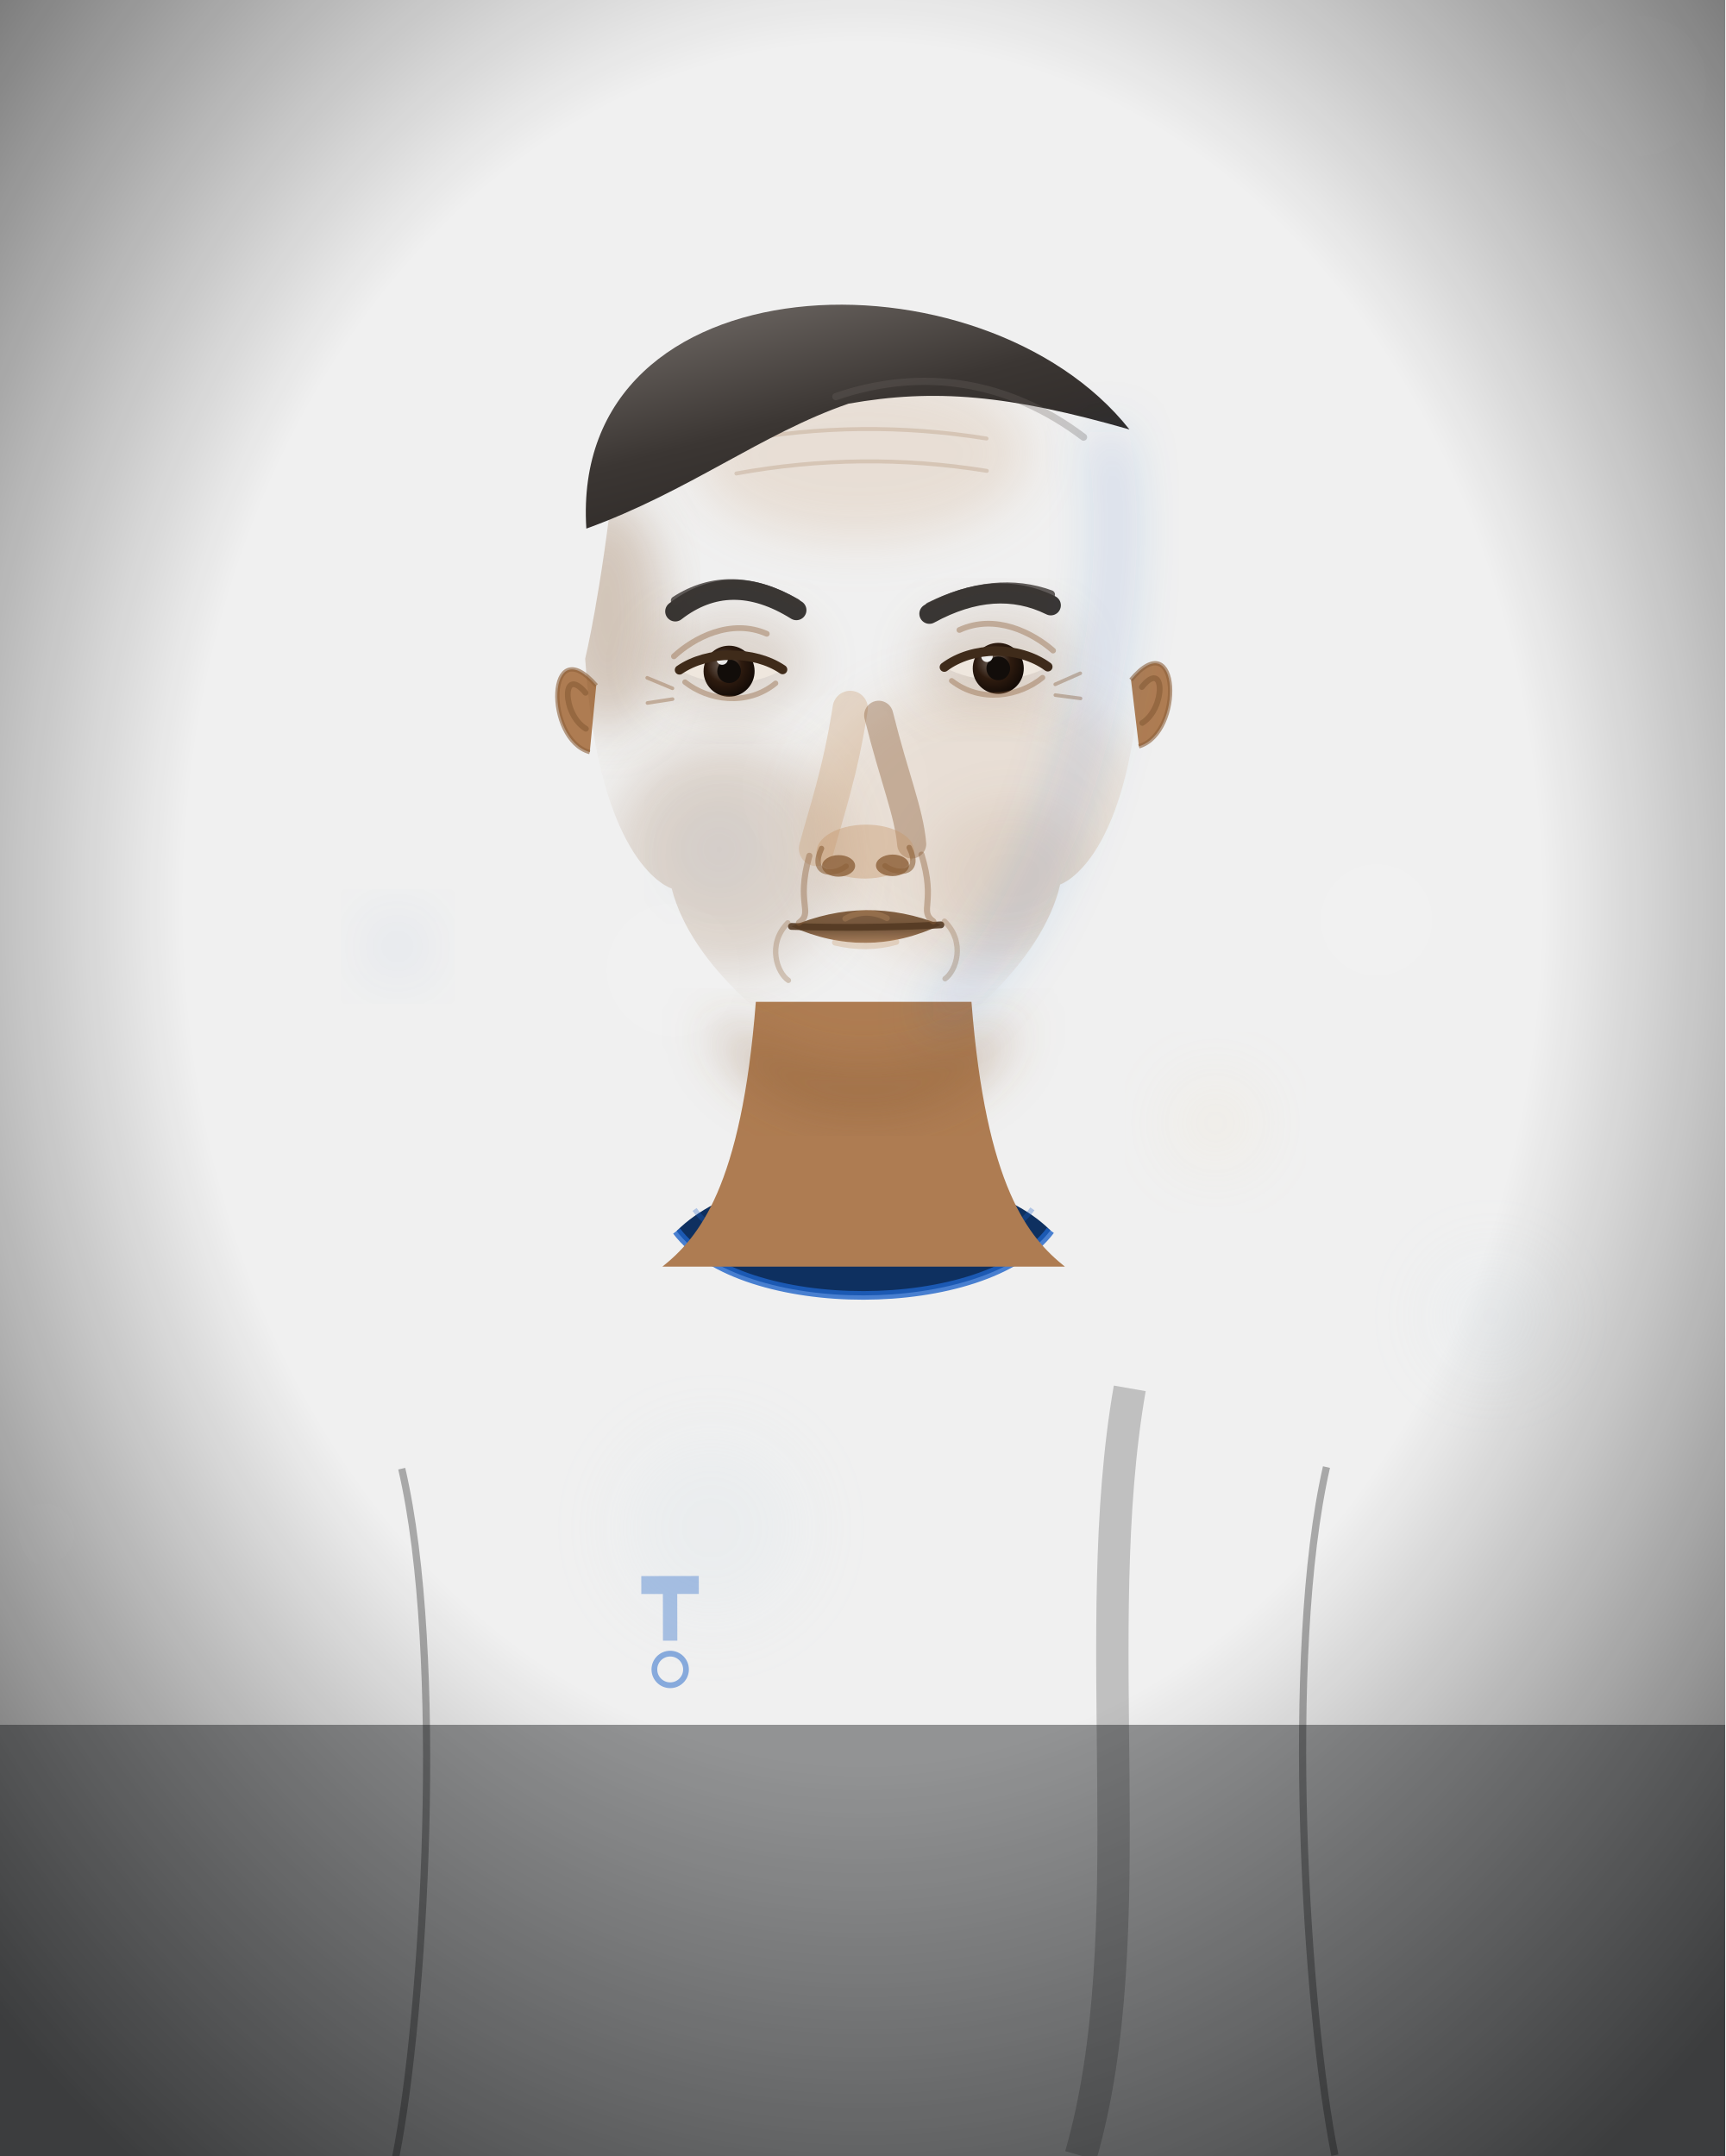
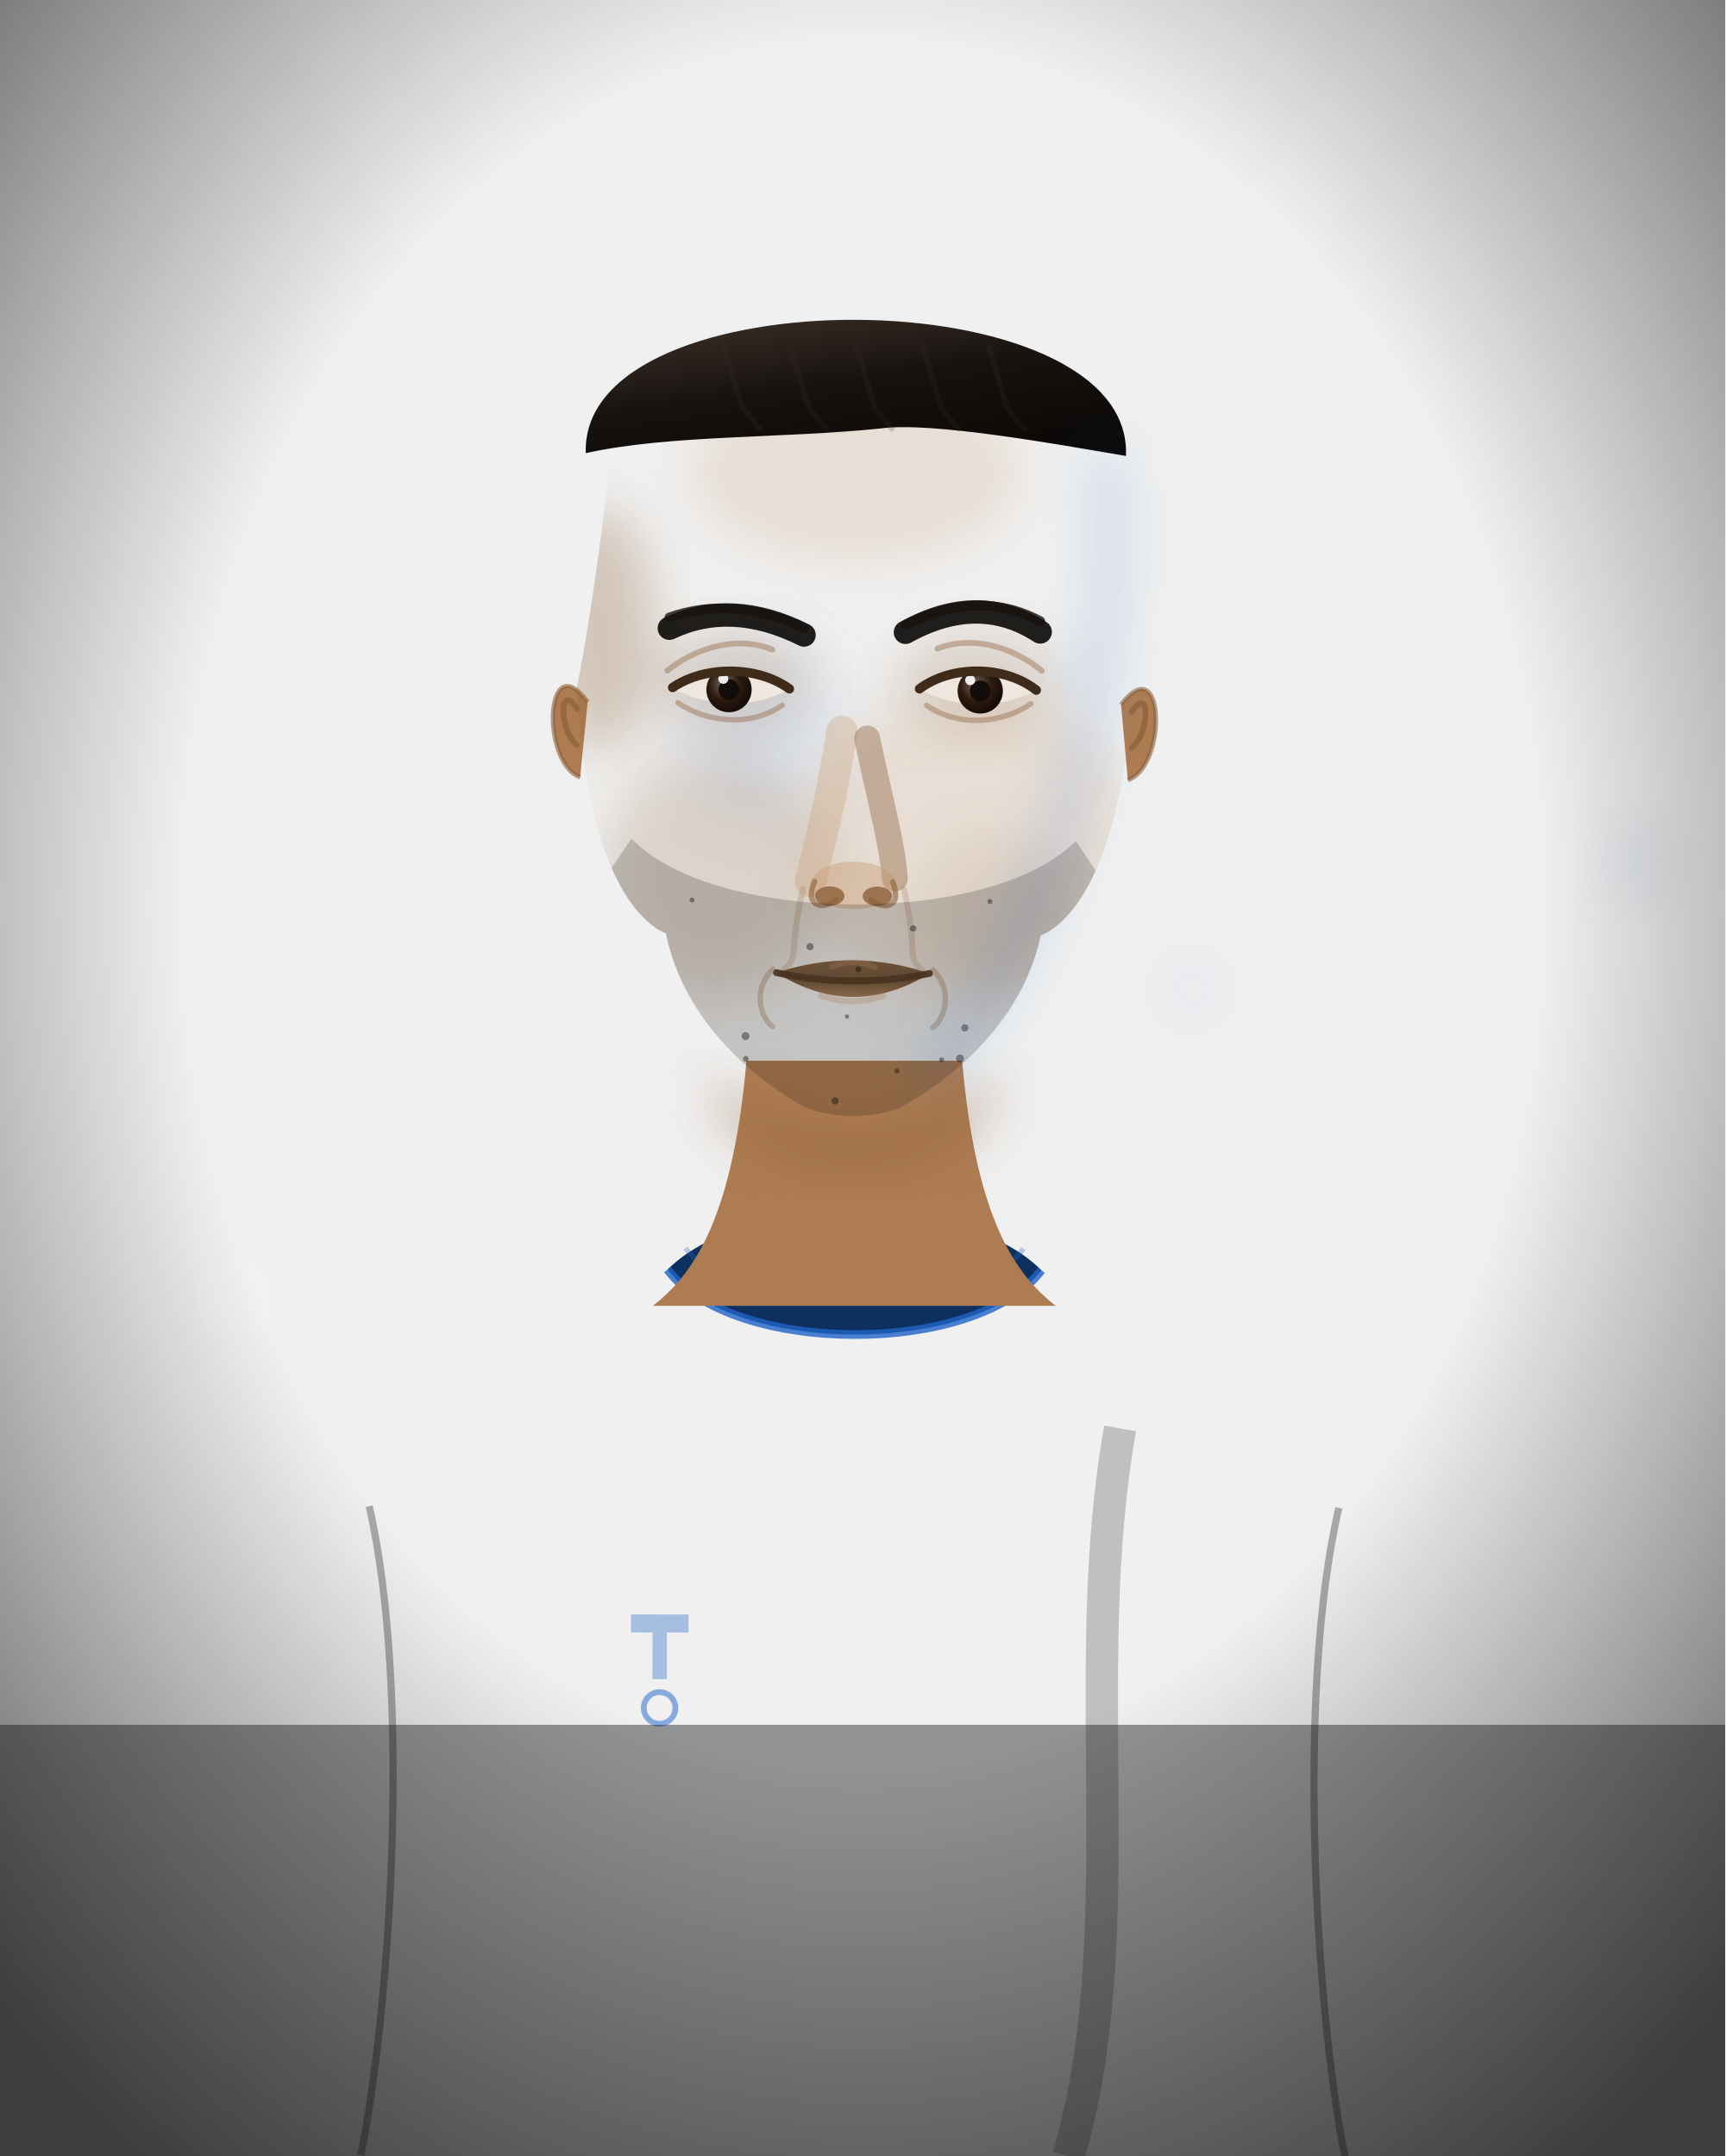
<svg xmlns="http://www.w3.org/2000/svg" viewBox="0 0 480 600" width="480" height="600" role="img" aria-label="Yuvraj Singh portrait">
  <defs>
    <radialGradient id="p798cea6c8b-bg" cx="50%" cy="34%" r="78%">
      <stop offset="0%" stop-color="#144184" />
      <stop offset="46%" stop-color="#101B24" />
      <stop offset="100%" stop-color="#05090C" />
    </radialGradient>
    <radialGradient id="p798cea6c8b-glow" cx="50%" cy="50%" r="50%">
      <stop offset="0%" stop-color="#1E63C8" stop-opacity="0.3" />
      <stop offset="60%" stop-color="#1E63C8" stop-opacity="0.1" />
      <stop offset="100%" stop-color="#1E63C8" stop-opacity="0" />
    </radialGradient>
    <radialGradient id="p798cea6c8b-face" cx="66%" cy="26%" r="78%">
      <stop offset="0%" stop-color="#C69668" />
      <stop offset="42%" stop-color="#AE7C52" />
      <stop offset="100%" stop-color="#8C6039" />
    </radialGradient>
    <linearGradient id="p798cea6c8b-shade" x1="100%" y1="0%" x2="0%" y2="0%">
      <stop offset="0%" stop-color="#8C6039" stop-opacity="0" />
      <stop offset="62%" stop-color="#8C6039" stop-opacity="0.1" />
      <stop offset="100%" stop-color="#8C6039" stop-opacity="0.4" />
    </linearGradient>
    <linearGradient id="p798cea6c8b-hair" x1="20%" y1="0%" x2="80%" y2="100%">
-       <stop offset="0%" stop-color="#6C6662" />
-       <stop offset="46%" stop-color="#3B3633" />
-       <stop offset="100%" stop-color="#262220" />
+       <stop offset="0%" stop-color="#3A2E27" />
+       <stop offset="46%" stop-color="#17120F" />
+       <stop offset="100%" stop-color="#0A0806" />
    </linearGradient>
    <linearGradient id="p798cea6c8b-jersey" x1="10%" y1="0%" x2="90%" y2="100%">
      <stop offset="0%" stop-color="#0e3060" />
      <stop offset="52%" stop-color="#081a34" />
      <stop offset="100%" stop-color="#070D12" />
    </linearGradient>
    <radialGradient id="p798cea6c8b-iris" cx="40%" cy="38%" r="62%">
      <stop offset="0%" stop-color="#776b63" />
      <stop offset="55%" stop-color="#2E1B0F" />
      <stop offset="100%" stop-color="#150c07" />
    </radialGradient>
    <linearGradient id="p798cea6c8b-lip" x1="0%" y1="0%" x2="0%" y2="100%">
      <stop offset="0%" stop-color="#765130" />
      <stop offset="55%" stop-color="#654529" />
      <stop offset="100%" stop-color="#9d704a" />
    </linearGradient>
    <radialGradient id="p798cea6c8b-vig" cx="50%" cy="42%" r="72%">
      <stop offset="55%" stop-color="#000" stop-opacity="0" />
      <stop offset="100%" stop-color="#000" stop-opacity="0.6" />
    </radialGradient>
    <filter id="p798cea6c8b-soft" x="-30%" y="-30%" width="160%" height="160%">
      <feGaussianBlur stdDeviation="7" />
    </filter>
    <filter id="p798cea6c8b-bokeh" x="-50%" y="-50%" width="200%" height="200%">
      <feGaussianBlur stdDeviation="9" />
    </filter>
    <clipPath id="p798cea6c8b-clip">
-       <path d="M 171.6 130.4 C 171.6 94.3, 202.5 90.3, 240.3 90.3 C 278.1 90.3, 309 94.3, 309 130.4 C 313.2 164.5, 317.7 182.5, 317.7 182.5 C 314.6 240.7, 294.4 246.7, 294.4 246.7 C 289 268.8, 264.7 287.1, 252.5 294.1 C 245.2 297.1, 235.4 297.1, 228.1 294.1 C 216 287.1, 191.7 268.8, 186.3 246.7 C 186.3 246.7, 166 240.7, 162.9 182.5 C 162.9 182.5, 167.5 164.5, 171.6 130.4 Z" />
+       <path d="M 168.6 135.4 C 168.6 96.5, 199.7 92.5, 237.7 92.5 C 275.8 92.5, 306.9 96.5, 306.9 135.4 C 311 173.3, 314.9 191.3, 314.9 191.3 C 311.9 254, 289.9 260, 289.9 260 C 284.7 285.2, 263.7 301.3, 250.7 308.3 C 242.9 311.3, 232.5 311.3, 224.7 308.3 C 211.7 301.3, 190.8 285.2, 185.6 260 C 185.6 260, 163.6 254, 160.5 191.3 C 160.5 191.3, 164.4 173.3, 168.6 135.4 Z" />
    </clipPath>
  </defs>
  <rect width="480" height="600" fill="url(#bgGradId)" />
  <g>
-     <circle cx="110.6" cy="263.4" r="7.9" fill="#1E63C8" opacity="0.1" filter="url(#p798cea6c8b-bokeh)" />
-     <circle cx="365.4" cy="176.6" r="11.2" fill="#FFFFFF" opacity="0" filter="url(#p798cea6c8b-bokeh)" />
-     <circle cx="498.1" cy="135.9" r="11.4" fill="#1E63C8" opacity="0.1" filter="url(#p798cea6c8b-bokeh)" />
-     <circle cx="383" cy="256" r="14.5" fill="#FFFFFF" opacity="0.1" filter="url(#p798cea6c8b-bokeh)" />
-     <circle cx="12.1" cy="426.9" r="9.9" fill="#FFFFFF" opacity="0.1" filter="url(#p798cea6c8b-bokeh)" />
-     <circle cx="187.3" cy="269.9" r="17" fill="#FFFFFF" opacity="0.1" filter="url(#p798cea6c8b-bokeh)" />
-     <circle cx="455.3" cy="23.6" r="18.2" fill="#FFFFFF" opacity="0.1" filter="url(#p798cea6c8b-bokeh)" />
-     <circle cx="232.4" cy="219.3" r="23.7" fill="#FFFFFF" opacity="0.1" filter="url(#p798cea6c8b-bokeh)" />
-     <circle cx="142.3" cy="298.6" r="23.7" fill="#1E63C8" opacity="0" filter="url(#p798cea6c8b-bokeh)" />
-     <circle cx="200.1" cy="236.4" r="10.3" fill="#1E63C8" opacity="0.1" filter="url(#p798cea6c8b-bokeh)" />
-     <circle cx="414.9" cy="366.3" r="17.1" fill="#BFD8E6" opacity="0.1" filter="url(#p798cea6c8b-bokeh)" />
-     <circle cx="338.2" cy="312.5" r="12.5" fill="#E8C98A" opacity="0.1" filter="url(#p798cea6c8b-bokeh)" />
-     <circle cx="197.9" cy="425.2" r="26.9" fill="#BFD8E6" opacity="0.1" filter="url(#p798cea6c8b-bokeh)" />
+     <circle cx="211.3" cy="204" r="23.3" fill="#1E63C8" opacity="0.1" filter="url(#p798cea6c8b-bokeh)" />
+     <circle cx="279.2" cy="55.6" r="8.9" fill="#FFFFFF" opacity="0" filter="url(#p798cea6c8b-bokeh)" />
+     <circle cx="287.2" cy="34.1" r="23" fill="#BFD8E6" opacity="0" filter="url(#p798cea6c8b-bokeh)" />
+     <circle cx="61.5" cy="80.5" r="24.6" fill="#FFFFFF" opacity="0" filter="url(#p798cea6c8b-bokeh)" />
+     <circle cx="65.1" cy="361.3" r="11" fill="#FFFFFF" opacity="0.1" filter="url(#p798cea6c8b-bokeh)" />
+     <circle cx="315.5" cy="237.5" r="9.6" fill="#FFFFFF" opacity="0" filter="url(#p798cea6c8b-bokeh)" />
+     <circle cx="230.2" cy="232" r="9.3" fill="#BFD8E6" opacity="0.1" filter="url(#p798cea6c8b-bokeh)" />
+     <circle cx="456" cy="240" r="8.7" fill="#1E63C8" opacity="0.1" filter="url(#p798cea6c8b-bokeh)" />
+     <circle cx="195.7" cy="215.8" r="31.1" fill="#BFD8E6" opacity="0" filter="url(#p798cea6c8b-bokeh)" />
+     <circle cx="302" cy="382.4" r="31" fill="#1E63C8" opacity="0" filter="url(#p798cea6c8b-bokeh)" />
+     <circle cx="331.6" cy="275.1" r="7.2" fill="#1E63C8" opacity="0.1" filter="url(#p798cea6c8b-bokeh)" />
    <rect x="0" y="180" width="480" height="36" fill="#DDEAF2" opacity="0" />
  </g>
-   <ellipse cx="240.3" cy="180.5" rx="185.8" ry="230.5" fill="url(#glowId)" />
-   <g transform="rotate(-0.1 240.3 364.5)">
-     <path d="M 71.7 600 C 105.7 394.5, 144.3 352.5, 188.3 342.5     L 292.3 342.5 C 336.3 352.5, 375 394.5, 409 600 Z" fill="url(#jerseyGradId)" />
-     <path d="M 111.7 408.5 C 123.7 460.5, 117.7 560, 109.7 600" fill="none" stroke="#000" stroke-opacity="0.3" stroke-width="2" />
-     <path d="M 369 408.5 C 357 460.5, 363 560, 371 600" fill="none" stroke="#000" stroke-opacity="0.3" stroke-width="2" />
-     <path d="M 154.3 398.5 C 170.3 448.5, 158.3 530, 176.3 600" fill="none" stroke="#fff" stroke-opacity="0" stroke-width="10" />
-     <path d="M 314.3 386.5 C 302.3 454.5, 318.3 538, 300.3 600" fill="none" stroke="#000" stroke-opacity="0.2" stroke-width="9" />
-     <path d="M 188.3 342.5 C 206.3 366.5, 274.3 366.5, 292.3 342.5     C 280.3 330.5, 258.3 326.5, 240.3 326.5     C 222.3 326.5, 200.3 330.5, 188.3 342.5 Z" fill="#0e3060" />
-     <path d="M 188.3 342.5 C 206.3 366.5, 274.3 366.5, 292.3 342.5" fill="none" stroke="#1E63C8" stroke-opacity="0.8" stroke-width="2.4" />
-     <path d="M 193.3 336.5 C 207.3 356.5, 273.3 356.5, 287.3 336.5" fill="none" stroke="#1E63C8" stroke-opacity="0.3" stroke-width="1.4" />
-     <g transform="translate(178.3 438.5)" opacity="0.5">
+   <ellipse cx="237.7" cy="189.1" rx="185.3" ry="247" fill="url(#glowId)" />
+   <g transform="rotate(0.1 237.7 375.4)">
+     <path d="M 62.8 600 C 96.8 405.4, 141.7 363.4, 185.7 353.4     L 289.7 353.4 C 333.7 363.4, 378.6 405.4, 412.6 600 Z" fill="url(#jerseyGradId)" />
+     <path d="M 102.8 419.4 C 114.8 471.4, 108.8 560, 100.8 600" fill="none" stroke="#000" stroke-opacity="0.3" stroke-width="2" />
+     <path d="M 372.6 419.4 C 360.6 471.4, 366.6 560, 374.6 600" fill="none" stroke="#000" stroke-opacity="0.3" stroke-width="2" />
+     <path d="M 151.7 409.4 C 167.7 459.4, 155.7 530, 173.7 600" fill="none" stroke="#fff" stroke-opacity="0" stroke-width="10" />
+     <path d="M 311.7 397.4 C 299.7 465.4, 315.7 538, 297.7 600" fill="none" stroke="#000" stroke-opacity="0.2" stroke-width="9" />
+     <path d="M 185.7 353.4 C 203.7 377.4, 271.7 377.4, 289.7 353.4     C 277.7 341.4, 255.7 337.4, 237.7 337.4     C 219.7 337.4, 197.7 341.4, 185.7 353.4 Z" fill="#0e3060" />
+     <path d="M 185.7 353.4 C 203.7 377.4, 271.7 377.4, 289.7 353.4" fill="none" stroke="#1E63C8" stroke-opacity="0.8" stroke-width="2.4" />
+     <path d="M 190.7 347.4 C 204.7 367.4, 270.7 367.4, 284.7 347.4" fill="none" stroke="#1E63C8" stroke-opacity="0.3" stroke-width="1.4" />
+     <g transform="translate(175.7 449.4)" opacity="0.5">
      <path d="M 0 0 L 16 0 L 16 5 L 10 5 L 10 18 L 6 18 L 6 5 L 0 5 Z" fill="#1E63C8" opacity="0.7" />
      <circle cx="8" cy="26" r="4.4" fill="none" stroke="#1E63C8" stroke-width="1.6" />
    </g>
  </g>
-   <path d="M 210.3 278.8 L 270.3 278.8 C 274.3 330.5, 286.3 344.5, 296.3 352.5     L 184.3 352.5 C 194.3 344.5, 206.3 330.5, 210.3 278.8 Z" fill="#AE7C52" />
-   <path d="M 210.3 278.8 L 270.3 278.8 C 268.3 302.8, 270.3 324.5, 280.3 344.5     L 200.3 344.5 C 210.3 324.5, 212.3 302.8, 210.3 278.8 Z" fill="url(#shadeGradId)" opacity="0.9" />
-   <path d="M 198.3 282.8 C 224.3 304.8, 256.3 304.8, 282.3 282.8     C 270.3 316.8, 210.3 316.8, 198.3 282.8 Z" fill="#8C6039" opacity="0.6" filter="url(#p798cea6c8b-soft)" />
-   <g transform="rotate(-0.6 240.3 190.5)">
-     <path d="M 165.9 190 C 152.3 174, 151.3 204.9, 163.9 208.5" fill="#AE7C52" stroke="#8C6039" stroke-opacity="0.6" stroke-width="1.2" />
-     <path d="M 162.9 192 C 156.3 184, 156.3 198, 162.9 202" fill="none" stroke="#8C6039" stroke-opacity="0.7" stroke-width="1.6" stroke-linecap="round" />
-     <path d="M 314.7 190 C 328.3 174, 329.3 204.9, 316.7 208.5" fill="#AE7C52" stroke="#8C6039" stroke-opacity="0.6" stroke-width="1.2" />
-     <path d="M 317.7 192 C 324.3 184, 324.3 198, 317.7 202" fill="none" stroke="#8C6039" stroke-opacity="0.7" stroke-width="1.6" stroke-linecap="round" />
-     <path d="M 171.6 130.4 C 171.6 94.3, 202.5 90.3, 240.3 90.3 C 278.1 90.3, 309 94.3, 309 130.4 C 313.2 164.5, 317.7 182.5, 317.7 182.5 C 314.6 240.7, 294.4 246.7, 294.4 246.7 C 289 268.8, 264.7 287.1, 252.5 294.1 C 245.2 297.1, 235.4 297.1, 228.1 294.1 C 216 287.1, 191.7 268.8, 186.3 246.7 C 186.3 246.7, 166 240.7, 162.9 182.5 C 162.9 182.5, 167.5 164.5, 171.6 130.4 Z" fill="url(#faceGradId)" />
+   <path d="M 207.7 295.2 L 267.7 295.2 C 271.7 341.4, 283.7 355.4, 293.7 363.4     L 181.7 363.4 C 191.7 355.4, 203.7 341.4, 207.7 295.2 Z" fill="#AE7C52" />
+   <path d="M 207.7 295.2 L 267.7 295.2 C 265.7 319.2, 267.7 335.4, 277.7 355.4     L 197.7 355.4 C 207.7 335.4, 209.7 319.2, 207.7 295.2 Z" fill="url(#shadeGradId)" opacity="0.9" />
+   <path d="M 195.7 299.2 C 221.7 321.2, 253.7 321.2, 279.7 299.2     C 267.7 333.2, 207.7 333.2, 195.7 299.2 Z" fill="#8C6039" opacity="0.6" filter="url(#p798cea6c8b-soft)" />
+   <g transform="rotate(0.3 237.7 199.8)">
+     <path d="M 163.5 195.7 C 151.5 179.7, 150.5 212.8, 161.5 216.7" fill="#AE7C52" stroke="#8C6039" stroke-opacity="0.6" stroke-width="1.2" />
+     <path d="M 160.5 197.7 C 155.5 189.7, 155.5 203.7, 160.5 207.7" fill="none" stroke="#8C6039" stroke-opacity="0.7" stroke-width="1.6" stroke-linecap="round" />
+     <path d="M 311.9 195.7 C 324 179.7, 325 212.8, 313.9 216.7" fill="#AE7C52" stroke="#8C6039" stroke-opacity="0.6" stroke-width="1.2" />
+     <path d="M 314.9 197.7 C 320 189.7, 320 203.7, 314.9 207.7" fill="none" stroke="#8C6039" stroke-opacity="0.7" stroke-width="1.6" stroke-linecap="round" />
+     <path d="M 168.6 135.4 C 168.6 96.5, 199.7 92.5, 237.7 92.5 C 275.8 92.5, 306.9 96.5, 306.9 135.4 C 311 173.3, 314.9 191.3, 314.9 191.3 C 311.9 254, 289.9 260, 289.9 260 C 284.7 285.2, 263.7 301.3, 250.7 308.3 C 242.9 311.3, 232.5 311.3, 224.7 308.3 C 211.7 301.3, 190.8 285.2, 185.6 260 C 185.6 260, 163.6 254, 160.5 191.3 C 160.5 191.3, 164.4 173.3, 168.6 135.4 Z" fill="url(#faceGradId)" />
    <g clip-path="url(#p798cea6c8b-clip)">
-       <rect x="152.9" y="80.3" width="174.8" height="224.4" fill="url(#shadeGradId)" />
-       <ellipse cx="272.8" cy="230" rx="48" ry="40.1" fill="#C69668" opacity="0.2" filter="url(#p798cea6c8b-soft)" />
-       <ellipse cx="201.6" cy="238" rx="32.5" ry="32.1" fill="#8C6039" opacity="0.2" filter="url(#p798cea6c8b-soft)" />
-       <ellipse cx="240.3" cy="126.4" rx="46.4" ry="24.1" fill="#C69668" opacity="0.2" filter="url(#p798cea6c8b-soft)" />
-       <ellipse cx="169.1" cy="170" rx="15.5" ry="32.1" fill="#8C6039" opacity="0.3" filter="url(#p798cea6c8b-soft)" />
-       <ellipse cx="203.5" cy="184" rx="21.4" ry="13.7" fill="#8C6039" opacity="0.2" filter="url(#p798cea6c8b-soft)" />
-       <ellipse cx="277.2" cy="184" rx="21.4" ry="13.7" fill="#8C6039" opacity="0.2" filter="url(#p798cea6c8b-soft)" />
-       <ellipse cx="280.6" cy="244" rx="23.2" ry="20" fill="#855b36" opacity="0.1" filter="url(#p798cea6c8b-soft)" />
-       <path d="M 221.8 169.6 Q 203.5 157.9 188.1 169.6" fill="none" stroke="#262220" stroke-width="5.6" stroke-linecap="round" opacity="0.9" />
-       <path d="M 221.8 167.6 Q 203.5 156.9 188.1 166.6" fill="none" stroke="#3B3633" stroke-width="2.4" stroke-linecap="round" opacity="0.8" />
-       <path d="M 258.8 171 Q 277.2 161.2 292.6 169" fill="none" stroke="#262220" stroke-width="5.6" stroke-linecap="round" opacity="0.9" />
-       <path d="M 258.8 169 Q 277.2 160.2 292.6 166" fill="none" stroke="#3B3633" stroke-width="2.4" stroke-linecap="round" opacity="0.8" />
-       <path d="M 217.8 186.1 C 209.9 180.6, 197 180.6, 189.1 185.9       C 197.7 190.9, 209.5 190.9, 217.8 186.1 Z" fill="#EFE7DE" />
-       <circle cx="202.9" cy="186.4" r="7.1" fill="url(#p798cea6c8b-iris)" />
-       <circle cx="202.9" cy="186.4" r="3.3" fill="#120D0A" />
-       <circle cx="201" cy="183" r="1.6" fill="#fff" opacity="0.9" />
-       <path d="M 217.8 186.1 C 209.9 180.6, 197 180.6, 189.1 185.9" fill="none" stroke="#3f2b1a" stroke-width="2.6" stroke-linecap="round" />
-       <path d="M 213.5 176.1 C 203.5 171.6, 193.1 177.1, 187.6 182.1" fill="none" stroke="#8C6039" stroke-width="1.6" opacity="0.4" stroke-linecap="round" />
-       <path d="M 215.8 189.9 C 207.8 196.3, 197 194.5, 190.6 189.3" fill="none" stroke="#8C6039" stroke-width="1.5" opacity="0.4" stroke-linecap="round" />
-       <path d="M 187.1 191 L 180.1 188 M 187.1 194 L 180.1 195" stroke="#8C6039" stroke-width="1" opacity="0.4" stroke-linecap="round" />
-       <path d="M 262.8 185.9 C 270.7 180.1, 283.6 180.1, 291.6 186.1       C 282.9 190.7, 271.1 190.7, 262.8 185.9 Z" fill="#EFE7DE" />
-       <circle cx="277.8" cy="186.4" r="7.1" fill="url(#p798cea6c8b-iris)" />
-       <circle cx="277.8" cy="186.4" r="3.3" fill="#120D0A" />
-       <circle cx="274.7" cy="183" r="1.6" fill="#fff" opacity="0.9" />
-       <path d="M 262.8 185.9 C 270.7 180.1, 283.6 180.1, 291.6 186.1" fill="none" stroke="#3f2b1a" stroke-width="2.6" stroke-linecap="round" />
-       <path d="M 267.1 175.6 C 277.2 171.1, 287.5 176.6, 293.1 181.6" fill="none" stroke="#8C6039" stroke-width="1.6" opacity="0.4" stroke-linecap="round" />
-       <path d="M 264.8 189.7 C 272.9 196.1, 283.6 194.3, 290.1 189.1" fill="none" stroke="#8C6039" stroke-width="1.5" opacity="0.4" stroke-linecap="round" />
-       <path d="M 293.6 191 L 300.6 188 M 293.6 194 L 300.6 195" stroke="#8C6039" stroke-width="1" opacity="0.4" stroke-linecap="round" />
-       <path d="M 236.5 197.1 C 233.5 215.1, 229.5 226, 226.7 236" fill="none" stroke="#C69668" stroke-width="9.8" stroke-linecap="round" opacity="0.3" />
-       <path d="M 244.4 199.1 C 248.7 217.1, 252.5 226, 253.2 235" fill="none" stroke="#8C6039" stroke-width="8.1" stroke-linecap="round" opacity="0.4" />
-       <ellipse cx="240.3" cy="237" rx="13.6" ry="7.5" fill="#C69668" opacity="0.4" />
-       <ellipse cx="232.8" cy="240.9" rx="4.6" ry="3" fill="#8C6039" opacity="0.8" />
-       <ellipse cx="247.8" cy="240.9" rx="4.6" ry="3" fill="#8C6039" opacity="0.8" />
-       <path d="M 228.1 236 C 224.7 243, 230.8 244, 234.9 241" fill="none" stroke="#8C6039" stroke-width="1.5" opacity="0.6" stroke-linecap="round" />
-       <path d="M 252.5 236 C 255.9 243, 249.8 244, 245.7 241" fill="none" stroke="#8C6039" stroke-width="1.5" opacity="0.6" stroke-linecap="round" />
-       <path d="M 219.5 257.6 Q 240.3 249 261.1 257.6 Q 240.3 267.2 219.5 257.6 Z" fill="url(#p798cea6c8b-lip)" opacity="0.9" />
-       <path d="M 234.5 255.6 Q 240.3 252.5 246.1 255.6" fill="none" stroke="#C69668" stroke-width="1.6" opacity="0.3" stroke-linecap="round" />
-       <path d="M 219.5 257.6 Q 240.3 258.5 261.1 257.6" fill="none" stroke="#543a22" stroke-width="1.9" stroke-linecap="round" opacity="0.9" />
-       <path d="M 231.6 262.2 Q 240.3 264.4 248.6 262.2" fill="none" stroke="#C69668" stroke-width="1.7" opacity="0.3" stroke-linecap="round" />
-       <path d="M 218.5 256.6 C 212.5 262.6, 215.5 270.6, 218.5 272.6" fill="none" stroke="#8C6039" stroke-width="1.5" opacity="0.3" stroke-linecap="round" />
-       <path d="M 262.1 256.6 C 268.1 262.6, 265.1 270.6, 262.1 272.6" fill="none" stroke="#8C6039" stroke-width="1.5" opacity="0.3" stroke-linecap="round" />
-       <path d="M 224.7 238 C 220.7 251.6, 225.8 253.6, 221.6 256.6" fill="none" stroke="#8C6039" stroke-width="1.7" opacity="0.4" stroke-linecap="round" />
-       <path d="M 255.9 238 C 259.9 251.6, 254.9 253.6, 259 256.6" fill="none" stroke="#8C6039" stroke-width="1.7" opacity="0.4" stroke-linecap="round" />
-       <path d="M 205.5 122.4 Q 240.3 116.4 275.2 122.4" fill="none" stroke="#8C6039" stroke-width="1.1" opacity="0.2" stroke-linecap="round" />
-       <path d="M 205.5 131.4 Q 240.3 125.4 275.2 131.4" fill="none" stroke="#8C6039" stroke-width="1.1" opacity="0.2" stroke-linecap="round" />
+       <rect x="150.5" y="82.5" width="174.4" height="238.8" fill="url(#shadeGradId)" />
+       <ellipse cx="270.2" cy="235.7" rx="47.9" ry="43" fill="#C69668" opacity="0.2" filter="url(#p798cea6c8b-soft)" />
+       <ellipse cx="199.1" cy="243.7" rx="32.4" ry="34.4" fill="#8C6039" opacity="0.2" filter="url(#p798cea6c8b-soft)" />
+       <ellipse cx="237.7" cy="131.1" rx="46.3" ry="25.8" fill="#C69668" opacity="0.2" filter="url(#p798cea6c8b-soft)" />
+       <ellipse cx="166.7" cy="175.7" rx="15.4" ry="34.4" fill="#8C6039" opacity="0.3" filter="url(#p798cea6c8b-soft)" />
+       <ellipse cx="203.4" cy="189.7" rx="23.3" ry="14.6" fill="#8C6039" opacity="0.2" filter="url(#p798cea6c8b-soft)" />
+       <ellipse cx="272.1" cy="189.7" rx="23.3" ry="14.6" fill="#8C6039" opacity="0.2" filter="url(#p798cea6c8b-soft)" />
+       <ellipse cx="277.9" cy="253.4" rx="23.2" ry="21.5" fill="#855b36" opacity="0.1" filter="url(#p798cea6c8b-soft)" />
+       <path d="M 223.6 176.8 Q 203.4 166.8 186.1 175.1" fill="none" stroke="#0A0806" stroke-width="6.5" stroke-linecap="round" opacity="0.9" />
+       <path d="M 223.6 174.8 Q 203.4 165.8 186.1 172.1" fill="none" stroke="#17120F" stroke-width="2.7" stroke-linecap="round" opacity="0.8" />
+       <path d="M 251.8 175.9 Q 272.1 164.5 289.3 175.6" fill="none" stroke="#0A0806" stroke-width="6.5" stroke-linecap="round" opacity="0.9" />
+       <path d="M 251.8 173.9 Q 272.1 163.5 289.3 172.6" fill="none" stroke="#17120F" stroke-width="2.7" stroke-linecap="round" opacity="0.8" />
+       <path d="M 219.6 191.8 C 210.7 185.4, 196.1 185.4, 187.1 191.6       C 196.9 197.4, 210.2 197.4, 219.6 191.8 Z" fill="#EFE7DE" />
+       <circle cx="202.8" cy="192.1" r="6.3" fill="url(#p798cea6c8b-iris)" />
+       <circle cx="202.8" cy="192.1" r="2.9" fill="#120D0A" />
+       <circle cx="201.2" cy="189.1" r="1.4" fill="#fff" opacity="0.9" />
+       <path d="M 219.6 191.8 C 210.7 185.4, 196.1 185.4, 187.1 191.6" fill="none" stroke="#3f2b1a" stroke-width="2.6" stroke-linecap="round" />
+       <path d="M 214.8 180.9 C 203.4 176.4, 191.7 181.9, 185.6 186.9" fill="none" stroke="#8C6039" stroke-width="1.6" opacity="0.4" stroke-linecap="round" />
+       <path d="M 217.6 196.4 C 208.3 202.8, 196.1 201, 188.6 195.8" fill="none" stroke="#8C6039" stroke-width="1.5" opacity="0.4" stroke-linecap="round" />
+       <path d="M 255.8 191.6 C 264.7 184.9, 279.4 184.9, 288.3 191.8       C 278.6 197.2, 265.2 197.2, 255.8 191.6 Z" fill="#EFE7DE" />
+       <circle cx="272.7" cy="192.1" r="6.3" fill="url(#p798cea6c8b-iris)" />
+       <circle cx="272.7" cy="192.1" r="2.9" fill="#120D0A" />
+       <circle cx="269.9" cy="189.1" r="1.4" fill="#fff" opacity="0.9" />
+       <path d="M 255.8 191.6 C 264.7 184.9, 279.4 184.9, 288.3 191.8" fill="none" stroke="#3f2b1a" stroke-width="2.6" stroke-linecap="round" />
+       <path d="M 260.7 180.4 C 272.1 175.9, 283.8 181.4, 289.8 186.4" fill="none" stroke="#8C6039" stroke-width="1.6" opacity="0.4" stroke-linecap="round" />
+       <path d="M 257.8 196.2 C 267.2 202.6, 279.4 200.8, 286.8 195.6" fill="none" stroke="#8C6039" stroke-width="1.5" opacity="0.4" stroke-linecap="round" />
+       <path d="M 234.3 203.5 C 231.7 221.5, 228.1 235.4, 225.7 245.4" fill="none" stroke="#C69668" stroke-width="8.7" stroke-linecap="round" opacity="0.3" />
+       <path d="M 241.3 205.5 C 245.2 223.5, 248.6 235.4, 249.2 244.4" fill="none" stroke="#8C6039" stroke-width="7.2" stroke-linecap="round" opacity="0.4" />
+       <ellipse cx="237.7" cy="246.4" rx="12.1" ry="6.6" fill="#C69668" opacity="0.4" />
+       <ellipse cx="231.1" cy="249.4" rx="4.1" ry="2.7" fill="#8C6039" opacity="0.8" />
+       <ellipse cx="244.4" cy="249.4" rx="4.1" ry="2.7" fill="#8C6039" opacity="0.8" />
+       <path d="M 226.9 245.4 C 223.9 252.4, 229.3 253.4, 232.9 250.4" fill="none" stroke="#8C6039" stroke-width="1.5" opacity="0.6" stroke-linecap="round" />
+       <path d="M 248.6 245.4 C 251.6 252.4, 246.2 253.4, 242.5 250.4" fill="none" stroke="#8C6039" stroke-width="1.5" opacity="0.6" stroke-linecap="round" />
+       <path d="M 216.4 270.8 Q 237.7 263.7 259 270.8 Q 237.7 284.1 216.4 270.8 Z" fill="url(#p798cea6c8b-lip)" opacity="0.9" />
+       <path d="M 231.8 269.1 Q 237.7 266.5 243.7 269.1" fill="none" stroke="#C69668" stroke-width="1.6" opacity="0.3" stroke-linecap="round" />
+       <path d="M 216.4 270.8 Q 237.7 275.2 259 270.8" fill="none" stroke="#543a22" stroke-width="1.9" stroke-linecap="round" opacity="0.9" />
+       <path d="M 228.8 277.1 Q 237.7 280.2 246.2 277.1" fill="none" stroke="#C69668" stroke-width="1.7" opacity="0.3" stroke-linecap="round" />
+       <path d="M 215.4 269.8 C 209.4 275.8, 212.4 283.8, 215.4 285.8" fill="none" stroke="#8C6039" stroke-width="1.5" opacity="0.3" stroke-linecap="round" />
+       <path d="M 260 269.8 C 266 275.8, 263 283.8, 260 285.8" fill="none" stroke="#8C6039" stroke-width="1.5" opacity="0.3" stroke-linecap="round" />
+       <path d="M 223.7 247.4 C 219.7 264.8, 222.8 266.8, 218.5 269.8" fill="none" stroke="#8C6039" stroke-width="1.7" opacity="0.2" stroke-linecap="round" />
+       <path d="M 251.8 247.4 C 255.8 264.8, 252.6 266.8, 256.9 269.8" fill="none" stroke="#8C6039" stroke-width="1.7" opacity="0.2" stroke-linecap="round" />
    </g>
    <g clip-path="url(#p798cea6c8b-clip)" opacity="1">
-       <g />
+       <g>
+         <path d="M 165.1 249.7     C 168.2 301.2, 201.2 315.2, 237.7 317.2     C 274.2 315.2, 307.2 301.2, 310.3 249.7     L 299.5 233.7     C 276.3 257.7, 199.1 257.7, 175.9 233.7 Z" fill="#17120F" opacity="0.2" />
+         <circle cx="281.9" cy="303.1" r="0.8" fill="#0A0806" opacity="0.4" />
+         <circle cx="289.3" cy="280.5" r="1" fill="#0A0806" opacity="0.4" />
+         <circle cx="262.5" cy="294.8" r="0.7" fill="#0A0806" opacity="0.4" />
+         <circle cx="207.9" cy="288.5" r="1.1" fill="#0A0806" opacity="0.4" />
+         <circle cx="227.1" cy="312.2" r="1" fill="#0A0806" opacity="0.4" />
+         <circle cx="281.9" cy="288.1" r="0.9" fill="#0A0806" opacity="0.4" />
+         <circle cx="294.5" cy="277.1" r="0.8" fill="#0A0806" opacity="0.4" />
+         <circle cx="182.6" cy="261.4" r="0.9" fill="#0A0806" opacity="0.4" />
+         <circle cx="236.1" cy="282.9" r="0.6" fill="#0A0806" opacity="0.4" />
+         <circle cx="286.4" cy="295.3" r="0.8" fill="#0A0806" opacity="0.4" />
+         <circle cx="208" cy="294.8" r="0.8" fill="#0A0806" opacity="0.4" />
+         <circle cx="177.6" cy="284.9" r="0.9" fill="#0A0806" opacity="0.4" />
+         <circle cx="254.4" cy="258.3" r="0.9" fill="#0A0806" opacity="0.4" />
+         <circle cx="275.7" cy="250.7" r="0.7" fill="#0A0806" opacity="0.4" />
+         <circle cx="183.8" cy="307.8" r="1.1" fill="#0A0806" opacity="0.4" />
+         <circle cx="267.6" cy="294.4" r="1.1" fill="#0A0806" opacity="0.4" />
+         <circle cx="181.4" cy="306.2" r="1" fill="#0A0806" opacity="0.4" />
+         <circle cx="239.2" cy="269.7" r="0.8" fill="#0A0806" opacity="0.4" />
+         <circle cx="184.7" cy="286.5" r="0.8" fill="#0A0806" opacity="0.4" />
+         <circle cx="268.9" cy="285.9" r="1" fill="#0A0806" opacity="0.4" />
+         <circle cx="206.3" cy="306.2" r="0.6" fill="#0A0806" opacity="0.4" />
+         <circle cx="250.1" cy="298" r="0.7" fill="#0A0806" opacity="0.4" />
+         <circle cx="188.9" cy="292.1" r="1.2" fill="#0A0806" opacity="0.4" />
+         <circle cx="192.8" cy="250.7" r="0.7" fill="#0A0806" opacity="0.4" />
+         <circle cx="232.9" cy="306.4" r="1" fill="#0A0806" opacity="0.4" />
+         <circle cx="225.7" cy="263.5" r="1" fill="#0A0806" opacity="0.4" />
+       </g>
    </g>
    <g>
-       <path d="M 163.6 146.3         C 159.6 70.3, 274.7 68.3, 315 120.3         C 281.5 110.3, 260.9 108.3, 236.9 112.3         C 212.8 120.3, 192.2 136.3, 163.6 146.3 Z" fill="url(#p798cea6c8b-hair)" />
-       <path d="M 233.4 110.3 C 257.5 102.3, 281.5 106.3, 302.2 122.3" fill="none" stroke="#6C6662" stroke-width="2" opacity="0.3" stroke-linecap="round" />
+       <path d="M 162.6 126.5     C 160.6 76.5, 314.9 76.5, 312.9 126.5     C 293 123.2, 258.5 117.2, 244.6 119.2     C 217 122.2, 185.9 121.2, 162.6 126.5 Z" fill="url(#p798cea6c8b-hair)" />
+       <path d="M 200.8 96.5 C 206.8 114.5, 203.8 111.2, 210.8 119.2" fill="none" stroke="#3A2E27" stroke-width="1.6" opacity="0.2" stroke-linecap="round" />
+       <path d="M 219.3 96.5 C 225.3 114.5, 222.3 111.2, 229.3 119.2" fill="none" stroke="#3A2E27" stroke-width="1.6" opacity="0.2" stroke-linecap="round" />
+       <path d="M 237.7 96.5 C 243.7 114.5, 240.7 111.2, 247.7 119.2" fill="none" stroke="#3A2E27" stroke-width="1.6" opacity="0.2" stroke-linecap="round" />
+       <path d="M 256.2 96.5 C 262.2 114.5, 259.2 111.2, 266.2 119.2" fill="none" stroke="#3A2E27" stroke-width="1.6" opacity="0.2" stroke-linecap="round" />
+       <path d="M 274.6 96.5 C 280.6 114.5, 277.6 111.2, 284.6 119.2" fill="none" stroke="#3A2E27" stroke-width="1.6" opacity="0.2" stroke-linecap="round" />
    </g>
-     <path d="M 309 122.4 C 317.7 174.5, 294.4 254.7, 259.8 282.8" fill="none" stroke="#1E63C8" stroke-width="3.2" opacity="0.5" stroke-linecap="round" filter="url(#p798cea6c8b-soft)" />
+     <path d="M 306.9 126.8 C 314.9 182.7, 289.9 268.6, 258.5 299.2" fill="none" stroke="#1E63C8" stroke-width="3.2" opacity="0.5" stroke-linecap="round" filter="url(#p798cea6c8b-soft)" />
  </g>
  <rect width="480" height="600" fill="url(#p798cea6c8b-vig)" />
  <rect y="480" width="480" height="120" fill="#04080B" opacity="0.4" />
</svg>
